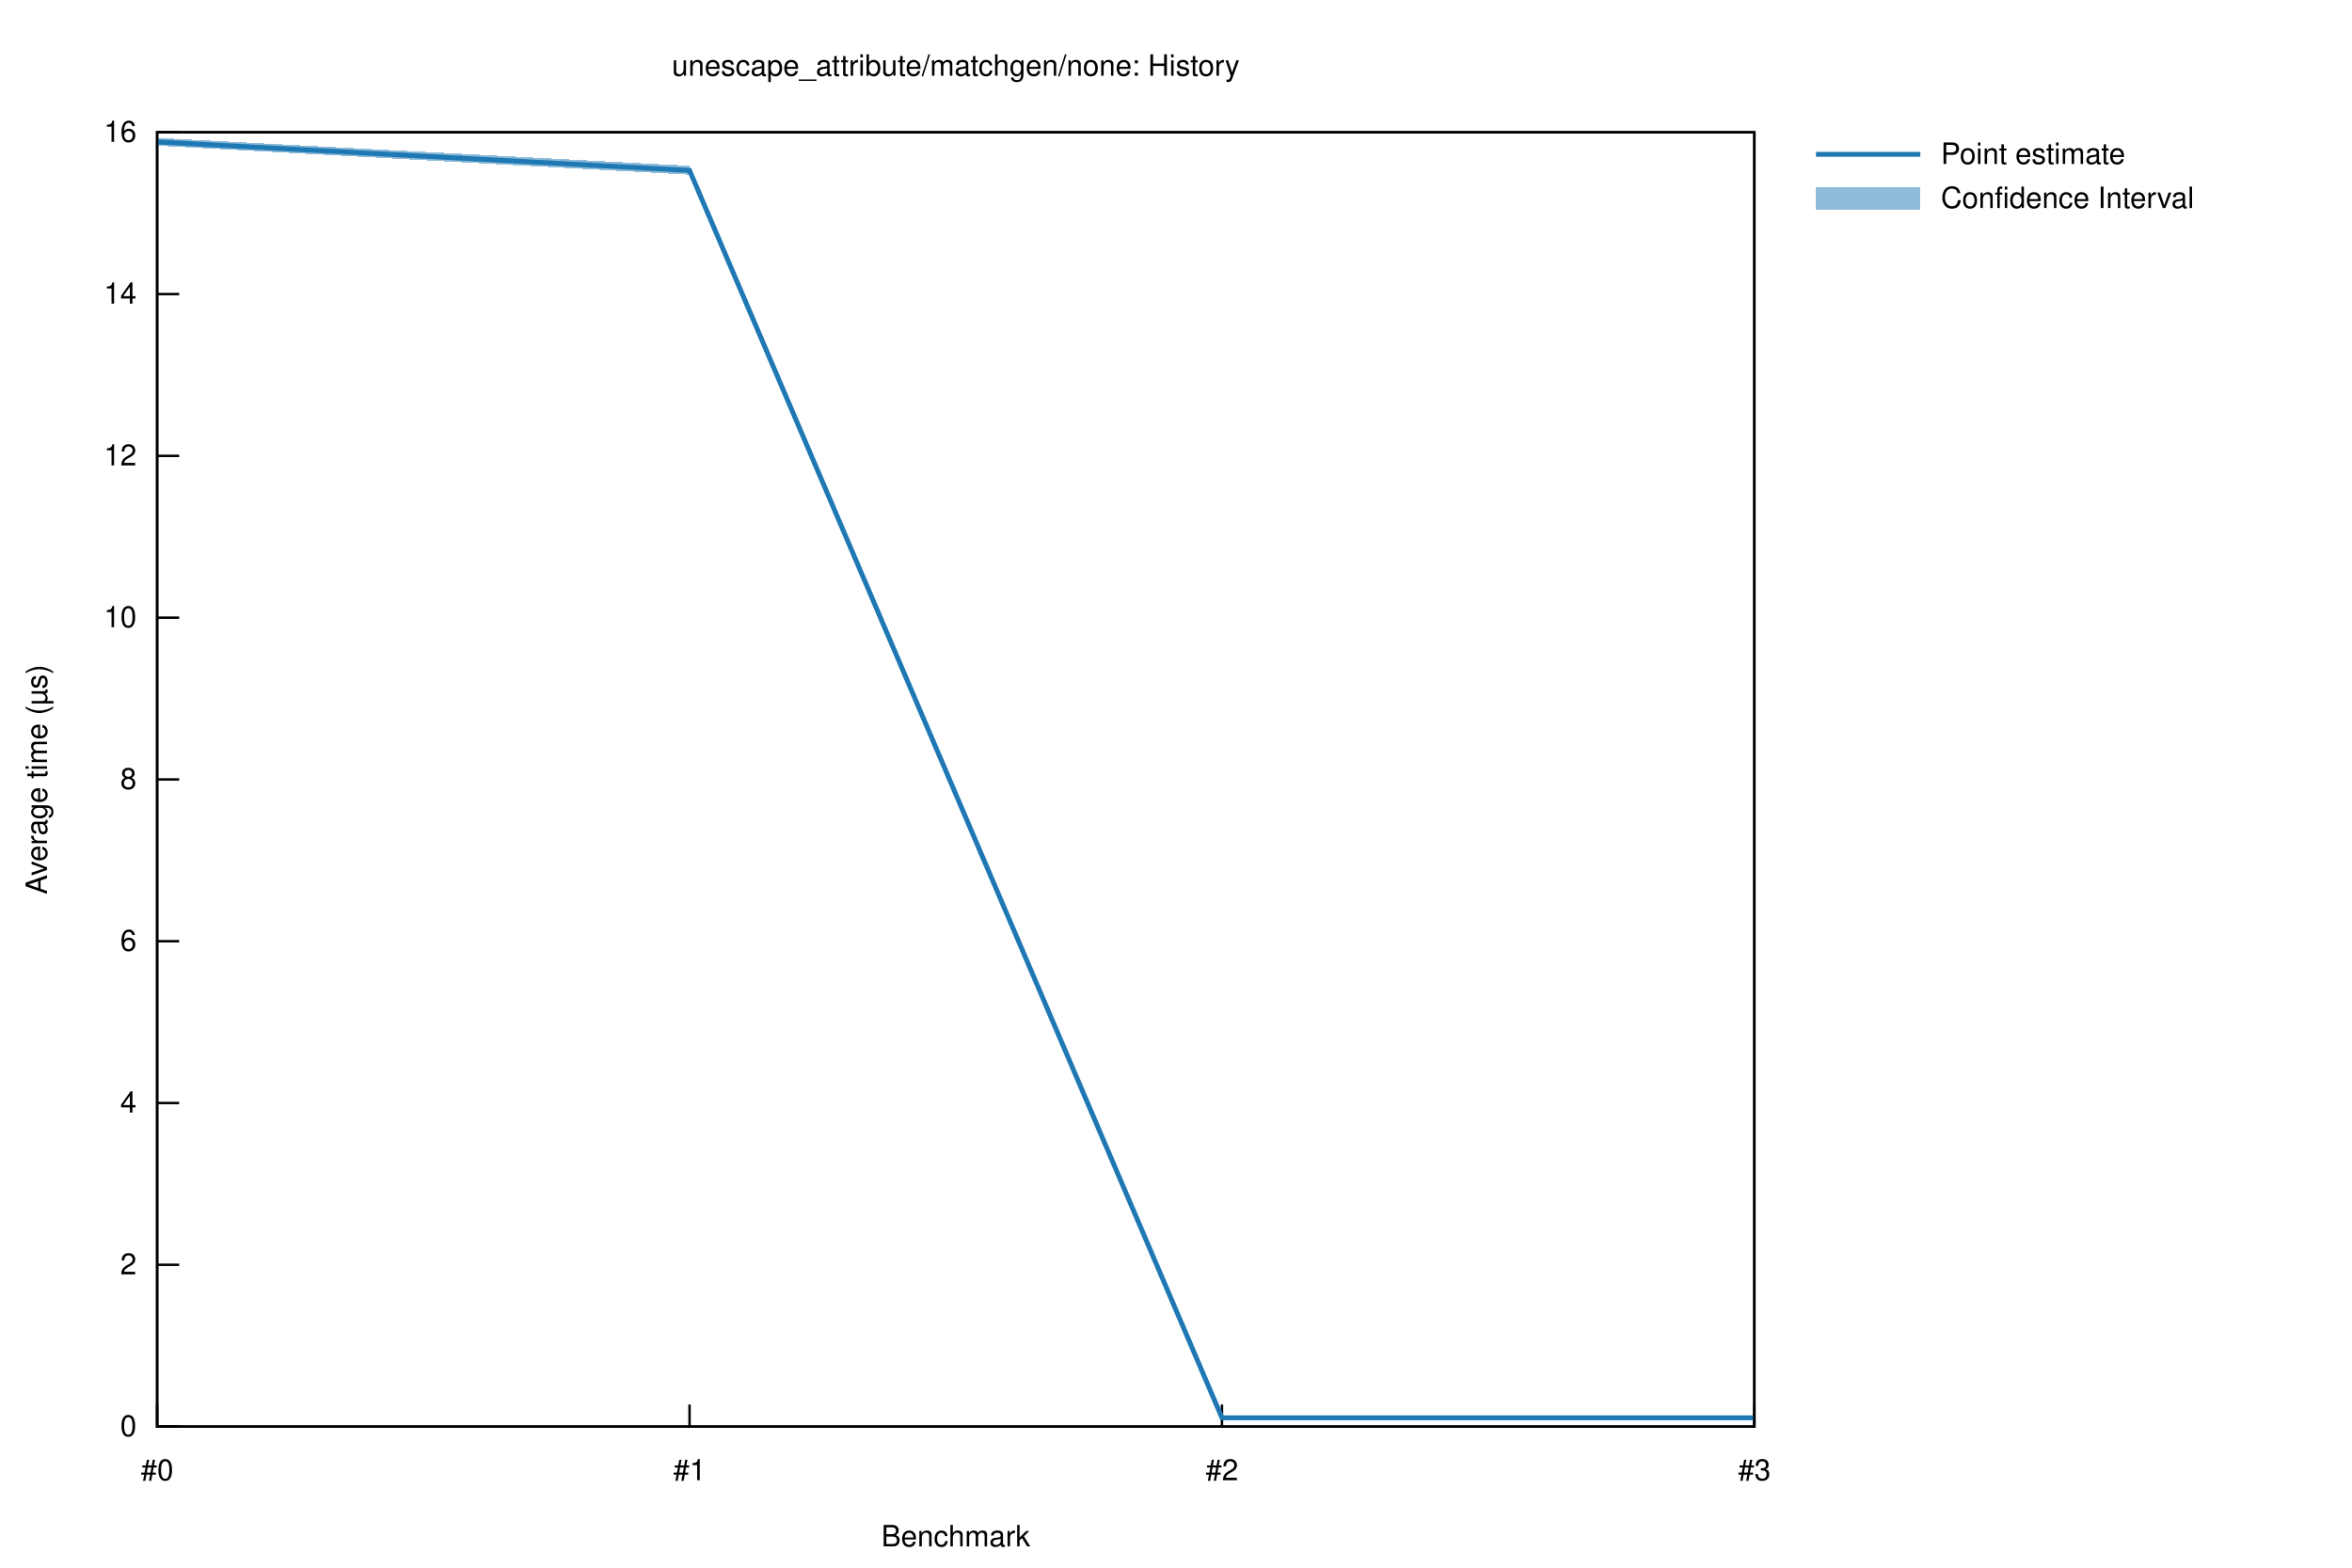
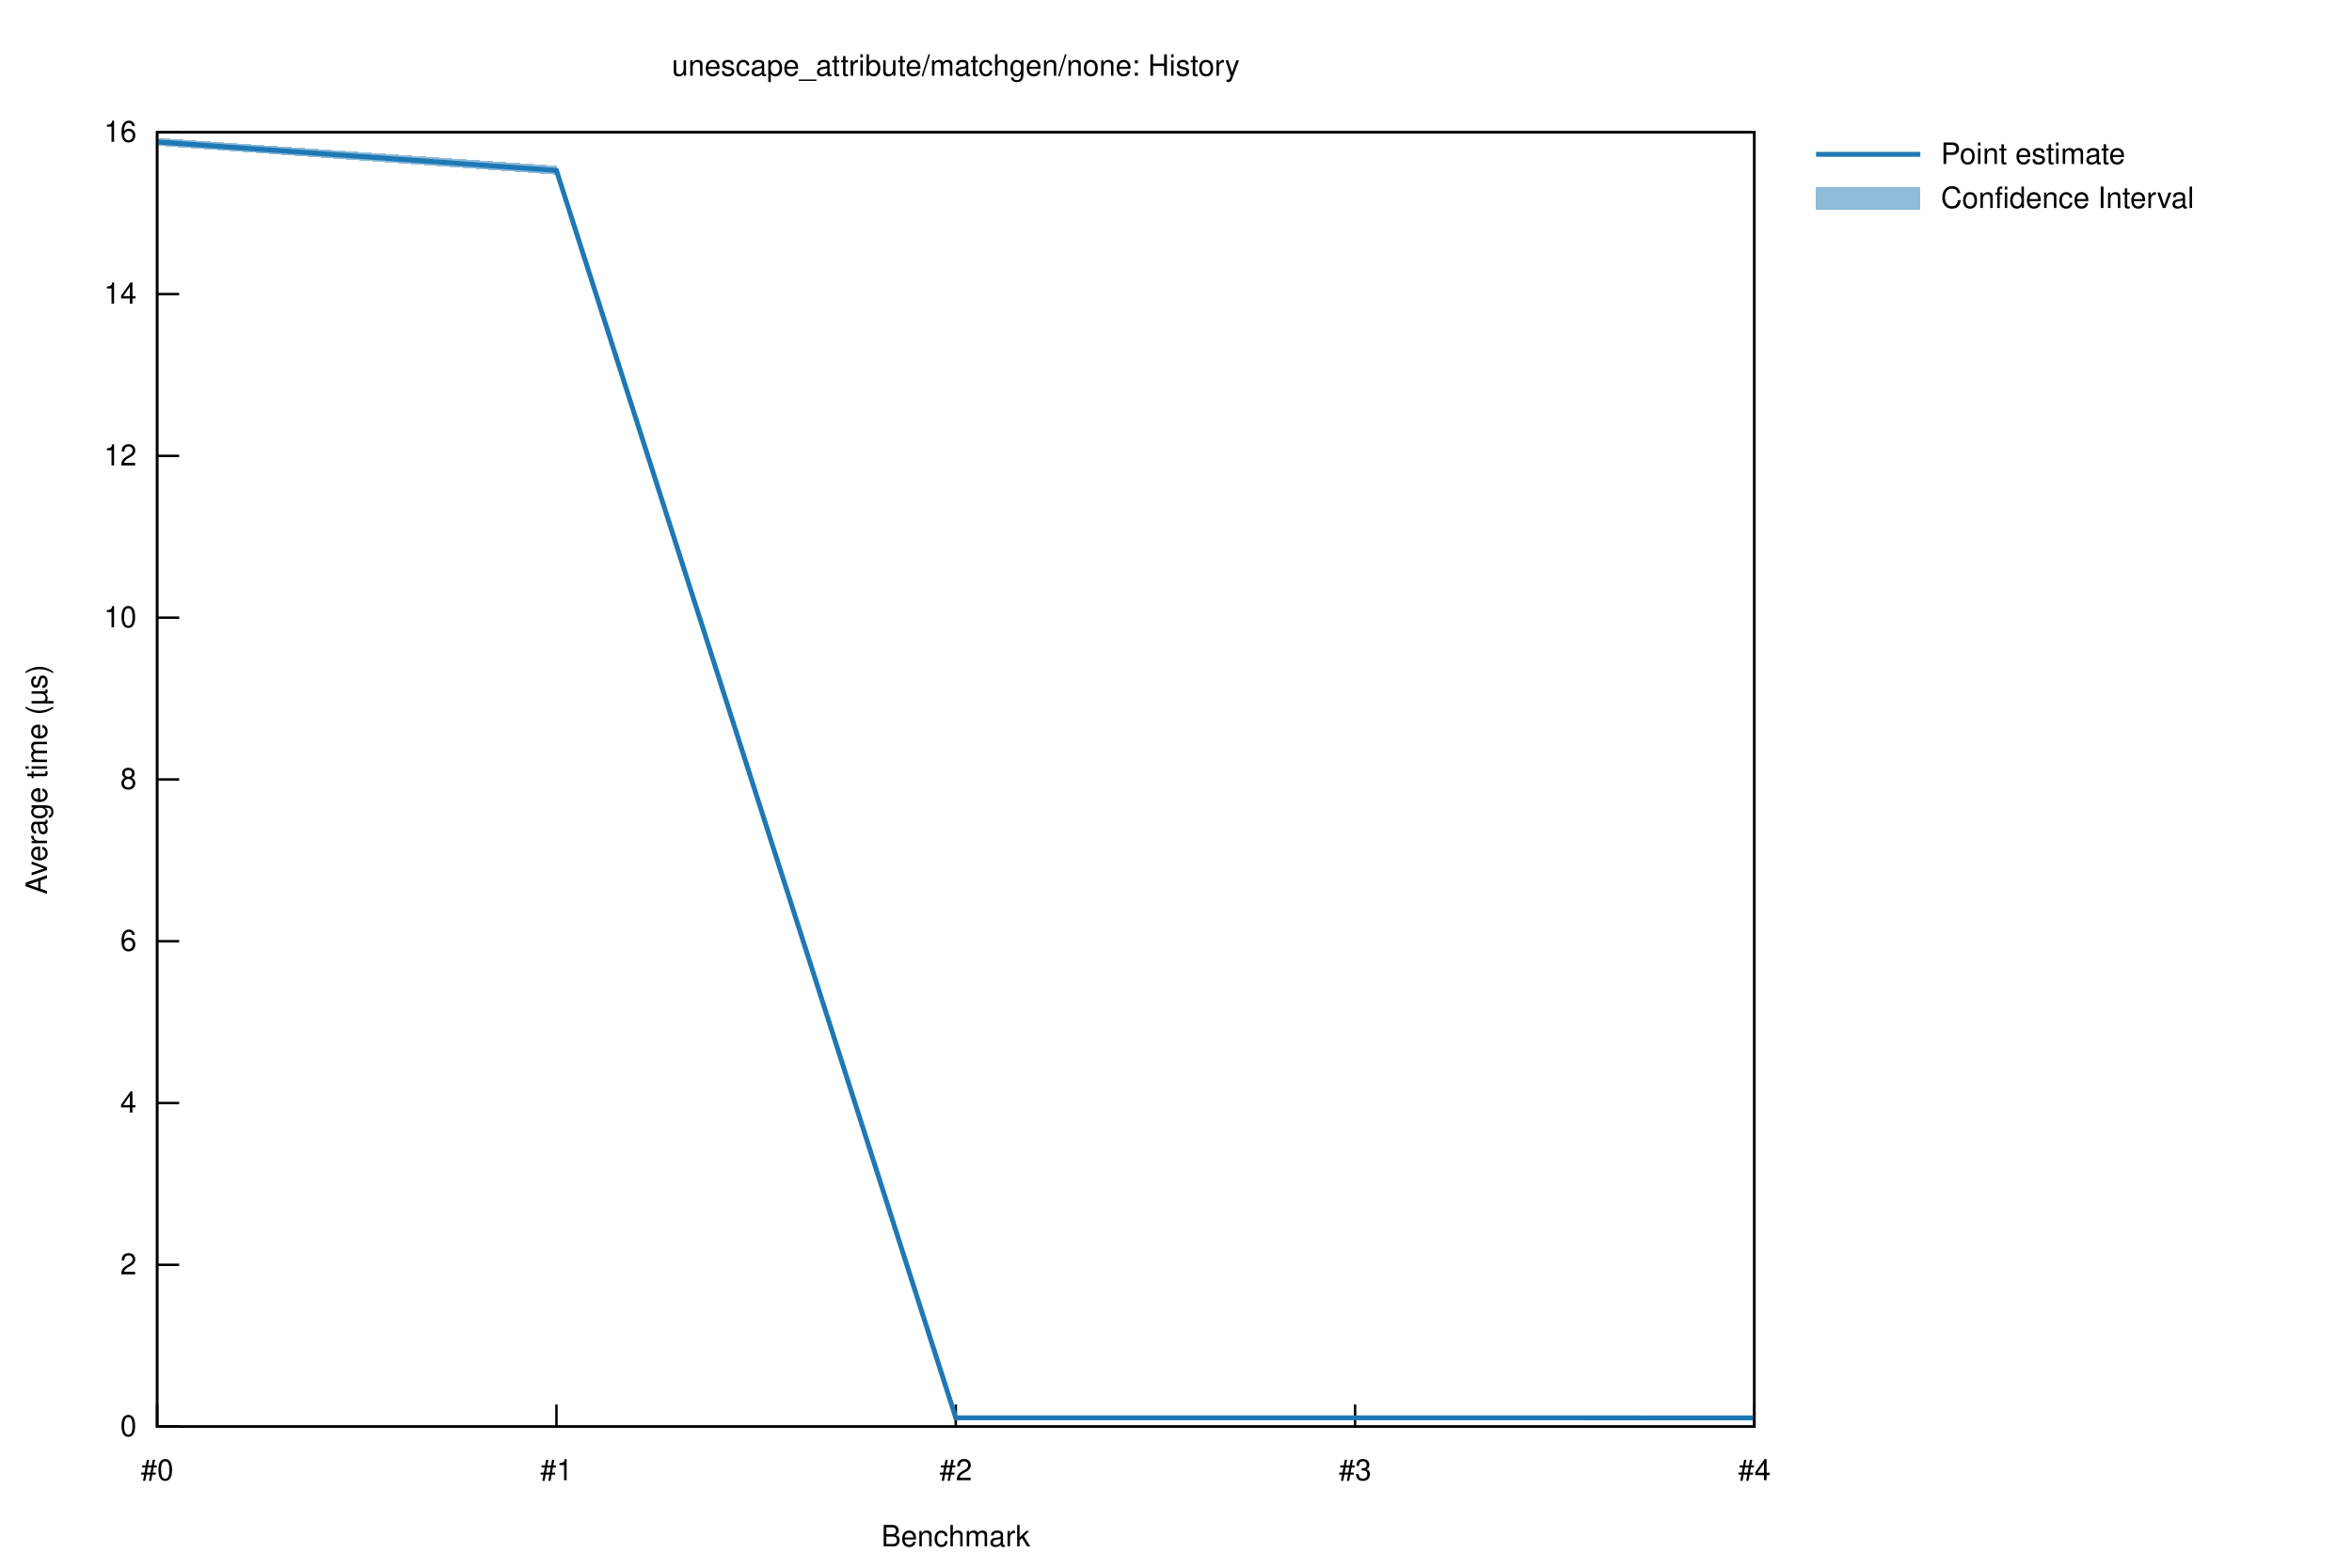
<svg xmlns="http://www.w3.org/2000/svg" xmlns:xlink="http://www.w3.org/1999/xlink" viewBox="0 0 960 640">
  <g id="gnuplot_canvas">
    <rect x="0" y="0" width="960" height="640" fill="none" />
    <defs>
      <circle id="gpDot" r="0.5" stroke-width="0.5" stroke="currentColor" />
      <path id="gpPt0" stroke-width="0.222" stroke="currentColor" d="M-1,0 h2 M0,-1 v2" />
      <path id="gpPt1" stroke-width="0.222" stroke="currentColor" d="M-1,-1 L1,1 M1,-1 L-1,1" />
      <path id="gpPt2" stroke-width="0.222" stroke="currentColor" d="M-1,0 L1,0 M0,-1 L0,1 M-1,-1 L1,1 M-1,1 L1,-1" />
      <rect id="gpPt3" stroke-width="0.222" stroke="currentColor" x="-1" y="-1" width="2" height="2" />
      <rect id="gpPt4" stroke-width="0.222" stroke="currentColor" fill="currentColor" x="-1" y="-1" width="2" height="2" />
      <circle id="gpPt5" stroke-width="0.222" stroke="currentColor" cx="0" cy="0" r="1" />
      <use xlink:href="#gpPt5" id="gpPt6" fill="currentColor" stroke="none" />
      <path id="gpPt7" stroke-width="0.222" stroke="currentColor" d="M0,-1.33 L-1.33,0.67 L1.33,0.67 z" />
      <use xlink:href="#gpPt7" id="gpPt8" fill="currentColor" stroke="none" />
      <use xlink:href="#gpPt7" id="gpPt9" stroke="currentColor" transform="rotate(180)" />
      <use xlink:href="#gpPt9" id="gpPt10" fill="currentColor" stroke="none" />
      <use xlink:href="#gpPt3" id="gpPt11" stroke="currentColor" transform="rotate(45)" />
      <use xlink:href="#gpPt11" id="gpPt12" fill="currentColor" stroke="none" />
      <path id="gpPt13" stroke-width="0.222" stroke="currentColor" d="M0,1.330 L1.265,0.411 L0.782,-1.067 L-0.782,-1.076 L-1.265,0.411 z" />
      <use xlink:href="#gpPt13" id="gpPt14" fill="currentColor" stroke="none" />
      <filter id="textbox" filterUnits="objectBoundingBox" x="0" y="0" height="1" width="1">
        <feFlood flood-color="white" flood-opacity="1" result="bgnd" />
        <feComposite in="SourceGraphic" in2="bgnd" operator="atop" />
      </filter>
      <filter id="greybox" filterUnits="objectBoundingBox" x="0" y="0" height="1" width="1">
        <feFlood flood-color="lightgrey" flood-opacity="1" result="grey" />
        <feComposite in="SourceGraphic" in2="grey" operator="atop" />
      </filter>
    </defs>
    <g fill="none" color="white" stroke="currentColor" stroke-width="1.00" stroke-linecap="butt" stroke-linejoin="miter">
</g>
    <g fill="none" color="black" stroke="currentColor" stroke-width="1.00" stroke-linecap="butt" stroke-linejoin="miter">
      <path stroke="black" d="M64.14,582.40 L73.14,582.40  " />
      <g transform="translate(55.75,586.30)" stroke="none" fill="black" font-family="Helvetica" font-size="12.00" text-anchor="end">
        <text>
          <tspan font-family="Helvetica"> 0</tspan>
        </text>
      </g>
    </g>
    <g fill="none" color="black" stroke="currentColor" stroke-width="1.00" stroke-linecap="butt" stroke-linejoin="miter">
      <path stroke="black" d="M64.14,516.35 L73.14,516.35  " />
      <g transform="translate(55.75,520.25)" stroke="none" fill="black" font-family="Helvetica" font-size="12.00" text-anchor="end">
        <text>
          <tspan font-family="Helvetica"> 2</tspan>
        </text>
      </g>
    </g>
    <g fill="none" color="black" stroke="currentColor" stroke-width="1.00" stroke-linecap="butt" stroke-linejoin="miter">
      <path stroke="black" d="M64.14,450.30 L73.14,450.30  " />
      <g transform="translate(55.75,454.20)" stroke="none" fill="black" font-family="Helvetica" font-size="12.00" text-anchor="end">
        <text>
          <tspan font-family="Helvetica"> 4</tspan>
        </text>
      </g>
    </g>
    <g fill="none" color="black" stroke="currentColor" stroke-width="1.00" stroke-linecap="butt" stroke-linejoin="miter">
      <path stroke="black" d="M64.14,384.25 L73.14,384.25  " />
      <g transform="translate(55.75,388.15)" stroke="none" fill="black" font-family="Helvetica" font-size="12.00" text-anchor="end">
        <text>
          <tspan font-family="Helvetica"> 6</tspan>
        </text>
      </g>
    </g>
    <g fill="none" color="black" stroke="currentColor" stroke-width="1.00" stroke-linecap="butt" stroke-linejoin="miter">
      <path stroke="black" d="M64.14,318.20 L73.14,318.20  " />
      <g transform="translate(55.75,322.10)" stroke="none" fill="black" font-family="Helvetica" font-size="12.00" text-anchor="end">
        <text>
          <tspan font-family="Helvetica"> 8</tspan>
        </text>
      </g>
    </g>
    <g fill="none" color="black" stroke="currentColor" stroke-width="1.00" stroke-linecap="butt" stroke-linejoin="miter">
      <path stroke="black" d="M64.14,252.16 L73.14,252.16  " />
      <g transform="translate(55.75,256.06)" stroke="none" fill="black" font-family="Helvetica" font-size="12.00" text-anchor="end">
        <text>
          <tspan font-family="Helvetica"> 10</tspan>
        </text>
      </g>
    </g>
    <g fill="none" color="black" stroke="currentColor" stroke-width="1.00" stroke-linecap="butt" stroke-linejoin="miter">
      <path stroke="black" d="M64.14,186.11 L73.14,186.11  " />
      <g transform="translate(55.75,190.01)" stroke="none" fill="black" font-family="Helvetica" font-size="12.00" text-anchor="end">
        <text>
          <tspan font-family="Helvetica"> 12</tspan>
        </text>
      </g>
    </g>
    <g fill="none" color="black" stroke="currentColor" stroke-width="1.00" stroke-linecap="butt" stroke-linejoin="miter">
      <path stroke="black" d="M64.14,120.06 L73.14,120.06  " />
      <g transform="translate(55.75,123.96)" stroke="none" fill="black" font-family="Helvetica" font-size="12.00" text-anchor="end">
        <text>
          <tspan font-family="Helvetica"> 14</tspan>
        </text>
      </g>
    </g>
    <g fill="none" color="black" stroke="currentColor" stroke-width="1.00" stroke-linecap="butt" stroke-linejoin="miter">
      <path stroke="black" d="M64.14,54.01 L73.14,54.01  " />
      <g transform="translate(55.75,57.91)" stroke="none" fill="black" font-family="Helvetica" font-size="12.00" text-anchor="end">
        <text>
          <tspan font-family="Helvetica"> 16</tspan>
        </text>
      </g>
    </g>
    <g fill="none" color="black" stroke="currentColor" stroke-width="1.00" stroke-linecap="butt" stroke-linejoin="miter">
      <path stroke="black" d="M64.14,582.40 L64.14,573.40  " />
      <g transform="translate(64.14,604.30)" stroke="none" fill="black" font-family="Helvetica" font-size="12.00" text-anchor="middle">
        <text>
          <tspan font-family="Helvetica">#0</tspan>
        </text>
      </g>
    </g>
    <g fill="none" color="black" stroke="currentColor" stroke-width="1.00" stroke-linecap="butt" stroke-linejoin="miter">
-       <path stroke="black" d="M281.45,582.40 L281.45,573.40  " />
-       <g transform="translate(281.45,604.30)" stroke="none" fill="black" font-family="Helvetica" font-size="12.00" text-anchor="middle">
+       <path stroke="black" d="M227.12,582.40 L227.12,573.40  " />
+       <g transform="translate(227.12,604.30)" stroke="none" fill="black" font-family="Helvetica" font-size="12.00" text-anchor="middle">
        <text>
          <tspan font-family="Helvetica">#1</tspan>
        </text>
      </g>
    </g>
    <g fill="none" color="black" stroke="currentColor" stroke-width="1.00" stroke-linecap="butt" stroke-linejoin="miter">
-       <path stroke="black" d="M498.76,582.40 L498.76,573.40  " />
-       <g transform="translate(498.76,604.30)" stroke="none" fill="black" font-family="Helvetica" font-size="12.00" text-anchor="middle">
+       <path stroke="black" d="M390.11,582.40 L390.11,573.40  " />
+       <g transform="translate(390.11,604.30)" stroke="none" fill="black" font-family="Helvetica" font-size="12.00" text-anchor="middle">
        <text>
          <tspan font-family="Helvetica">#2</tspan>
+         </text>
+       </g>
+     </g>
+     <g fill="none" color="black" stroke="currentColor" stroke-width="1.00" stroke-linecap="butt" stroke-linejoin="miter">
+       <path stroke="black" d="M553.09,582.40 L553.09,573.40  " />
+       <g transform="translate(553.09,604.30)" stroke="none" fill="black" font-family="Helvetica" font-size="12.00" text-anchor="middle">
+         <text>
+           <tspan font-family="Helvetica">#3</tspan>
        </text>
      </g>
    </g>
    <g fill="none" color="black" stroke="currentColor" stroke-width="1.00" stroke-linecap="butt" stroke-linejoin="miter">
      <path stroke="black" d="M716.07,582.40 L716.07,573.40  " />
      <g transform="translate(716.07,604.30)" stroke="none" fill="black" font-family="Helvetica" font-size="12.00" text-anchor="middle">
        <text>
-           <tspan font-family="Helvetica">#3</tspan>
+           <tspan font-family="Helvetica">#4</tspan>
        </text>
      </g>
    </g>
    <g fill="none" color="black" stroke="currentColor" stroke-width="1.00" stroke-linecap="butt" stroke-linejoin="miter">
</g>
    <g fill="none" color="black" stroke="currentColor" stroke-width="1.00" stroke-linecap="butt" stroke-linejoin="miter">
      <path stroke="black" d="M64.14,54.01 L64.14,582.40 L716.07,582.40 L716.07,54.01 L64.14,54.01 Z  " />
    </g>
    <g fill="none" color="black" stroke="currentColor" stroke-width="1.00" stroke-linecap="butt" stroke-linejoin="miter">
</g>
    <g id="gnuplot_plot_1">
      <g fill="none" color="white" stroke="black" stroke-width="2.00" stroke-linecap="butt" stroke-linejoin="miter">
</g>
      <g fill="none" color="black" stroke="currentColor" stroke-width="2.00" stroke-linecap="butt" stroke-linejoin="miter">
        <g transform="translate(792.19,66.91)" stroke="none" fill="black" font-family="Helvetica" font-size="12.00" text-anchor="start">
          <text>
            <tspan font-family="Helvetica">Point estimate</tspan>
          </text>
        </g>
      </g>
      <g fill="none" color="black" stroke="currentColor" stroke-width="2.00" stroke-linecap="butt" stroke-linejoin="miter">
-         <path stroke="rgb( 31, 120, 180)" d="M741.24,63.01 L783.80,63.01 M64.14,57.93 L281.45,69.58 L498.76,578.81 L716.07,578.81  " />
+         <path stroke="rgb( 31, 120, 180)" d="M741.24,63.01 L783.80,63.01 M64.14,57.93 L227.12,69.58 L390.11,578.81 L553.09,578.81 L716.07,578.84  " />
      </g>
    </g>
    <g id="gnuplot_plot_2">
      <g fill="none" color="white" stroke="rgb( 31, 120, 180)" stroke-width="1.00" stroke-linecap="butt" stroke-linejoin="miter">
</g>
      <g fill="none" color="black" stroke="currentColor" stroke-width="1.00" stroke-linecap="butt" stroke-linejoin="miter">
        <g transform="translate(792.19,84.91)" stroke="none" fill="black" font-family="Helvetica" font-size="12.00" text-anchor="start">
          <text>
            <tspan font-family="Helvetica">Confidence Interval</tspan>
          </text>
        </g>
      </g>
      <g fill="none" color="black" stroke="currentColor" stroke-width="1.00" stroke-linecap="butt" stroke-linejoin="miter">
        <g stroke="none" shape-rendering="crispEdges">
          <polygon fill="rgb( 31, 120, 180)" fill-opacity="0.5" points="741.24,85.51 783.80,85.51 783.80,76.51 741.24,76.51 " />
-           <polygon fill="rgb( 31, 120, 180)" fill-opacity="0.5" points="64.14,56.27 281.45,67.66 498.76,578.80 716.07,578.79 716.07,578.83 498.76,578.83 281.45,71.32 64.14,59.47 " />
+           <polygon fill="rgb( 31, 120, 180)" fill-opacity="0.5" points="64.14,56.27 227.12,67.66 390.11,578.80 553.09,578.79 716.07,578.83 716.07,578.85 553.09,578.83 390.11,578.83 227.12,71.32 64.14,59.47 " />
        </g>
      </g>
    </g>
    <g fill="none" color="white" stroke="rgb( 31, 120, 180)" stroke-width="2.00" stroke-linecap="butt" stroke-linejoin="miter">
</g>
    <g fill="none" color="black" stroke="currentColor" stroke-width="2.00" stroke-linecap="butt" stroke-linejoin="miter">
</g>
    <g fill="none" color="black" stroke="black" stroke-width="1.00" stroke-linecap="butt" stroke-linejoin="miter">
</g>
    <g fill="none" color="black" stroke="currentColor" stroke-width="1.00" stroke-linecap="butt" stroke-linejoin="miter">
      <path stroke="black" d="M64.14,54.01 L64.14,582.40 L716.07,582.40 L716.07,54.01 L64.14,54.01 Z  " />
      <g transform="translate(19.18,318.21) rotate(270.00)" stroke="none" fill="black" font-family="Helvetica" font-size="12.00" text-anchor="middle">
        <text>
          <tspan font-family="Helvetica">Average time (µs)</tspan>
        </text>
      </g>
    </g>
    <g fill="none" color="black" stroke="currentColor" stroke-width="1.00" stroke-linecap="butt" stroke-linejoin="miter">
      <g transform="translate(390.10,631.30)" stroke="none" fill="black" font-family="Helvetica" font-size="12.00" text-anchor="middle">
        <text>
          <tspan font-family="Helvetica">Benchmark</tspan>
        </text>
      </g>
    </g>
    <g fill="none" color="black" stroke="currentColor" stroke-width="1.00" stroke-linecap="butt" stroke-linejoin="miter">
</g>
    <g fill="none" color="black" stroke="currentColor" stroke-width="1.00" stroke-linecap="butt" stroke-linejoin="miter">
      <g transform="translate(390.10,30.91)" stroke="none" fill="black" font-family="Helvetica" font-size="12.00" text-anchor="middle">
        <text>
          <tspan font-family="Helvetica">unescape_attribute/matchgen/none: History</tspan>
        </text>
      </g>
    </g>
    <g fill="none" color="black" stroke="currentColor" stroke-width="1.00" stroke-linecap="butt" stroke-linejoin="miter">
</g>
  </g>
</svg>
